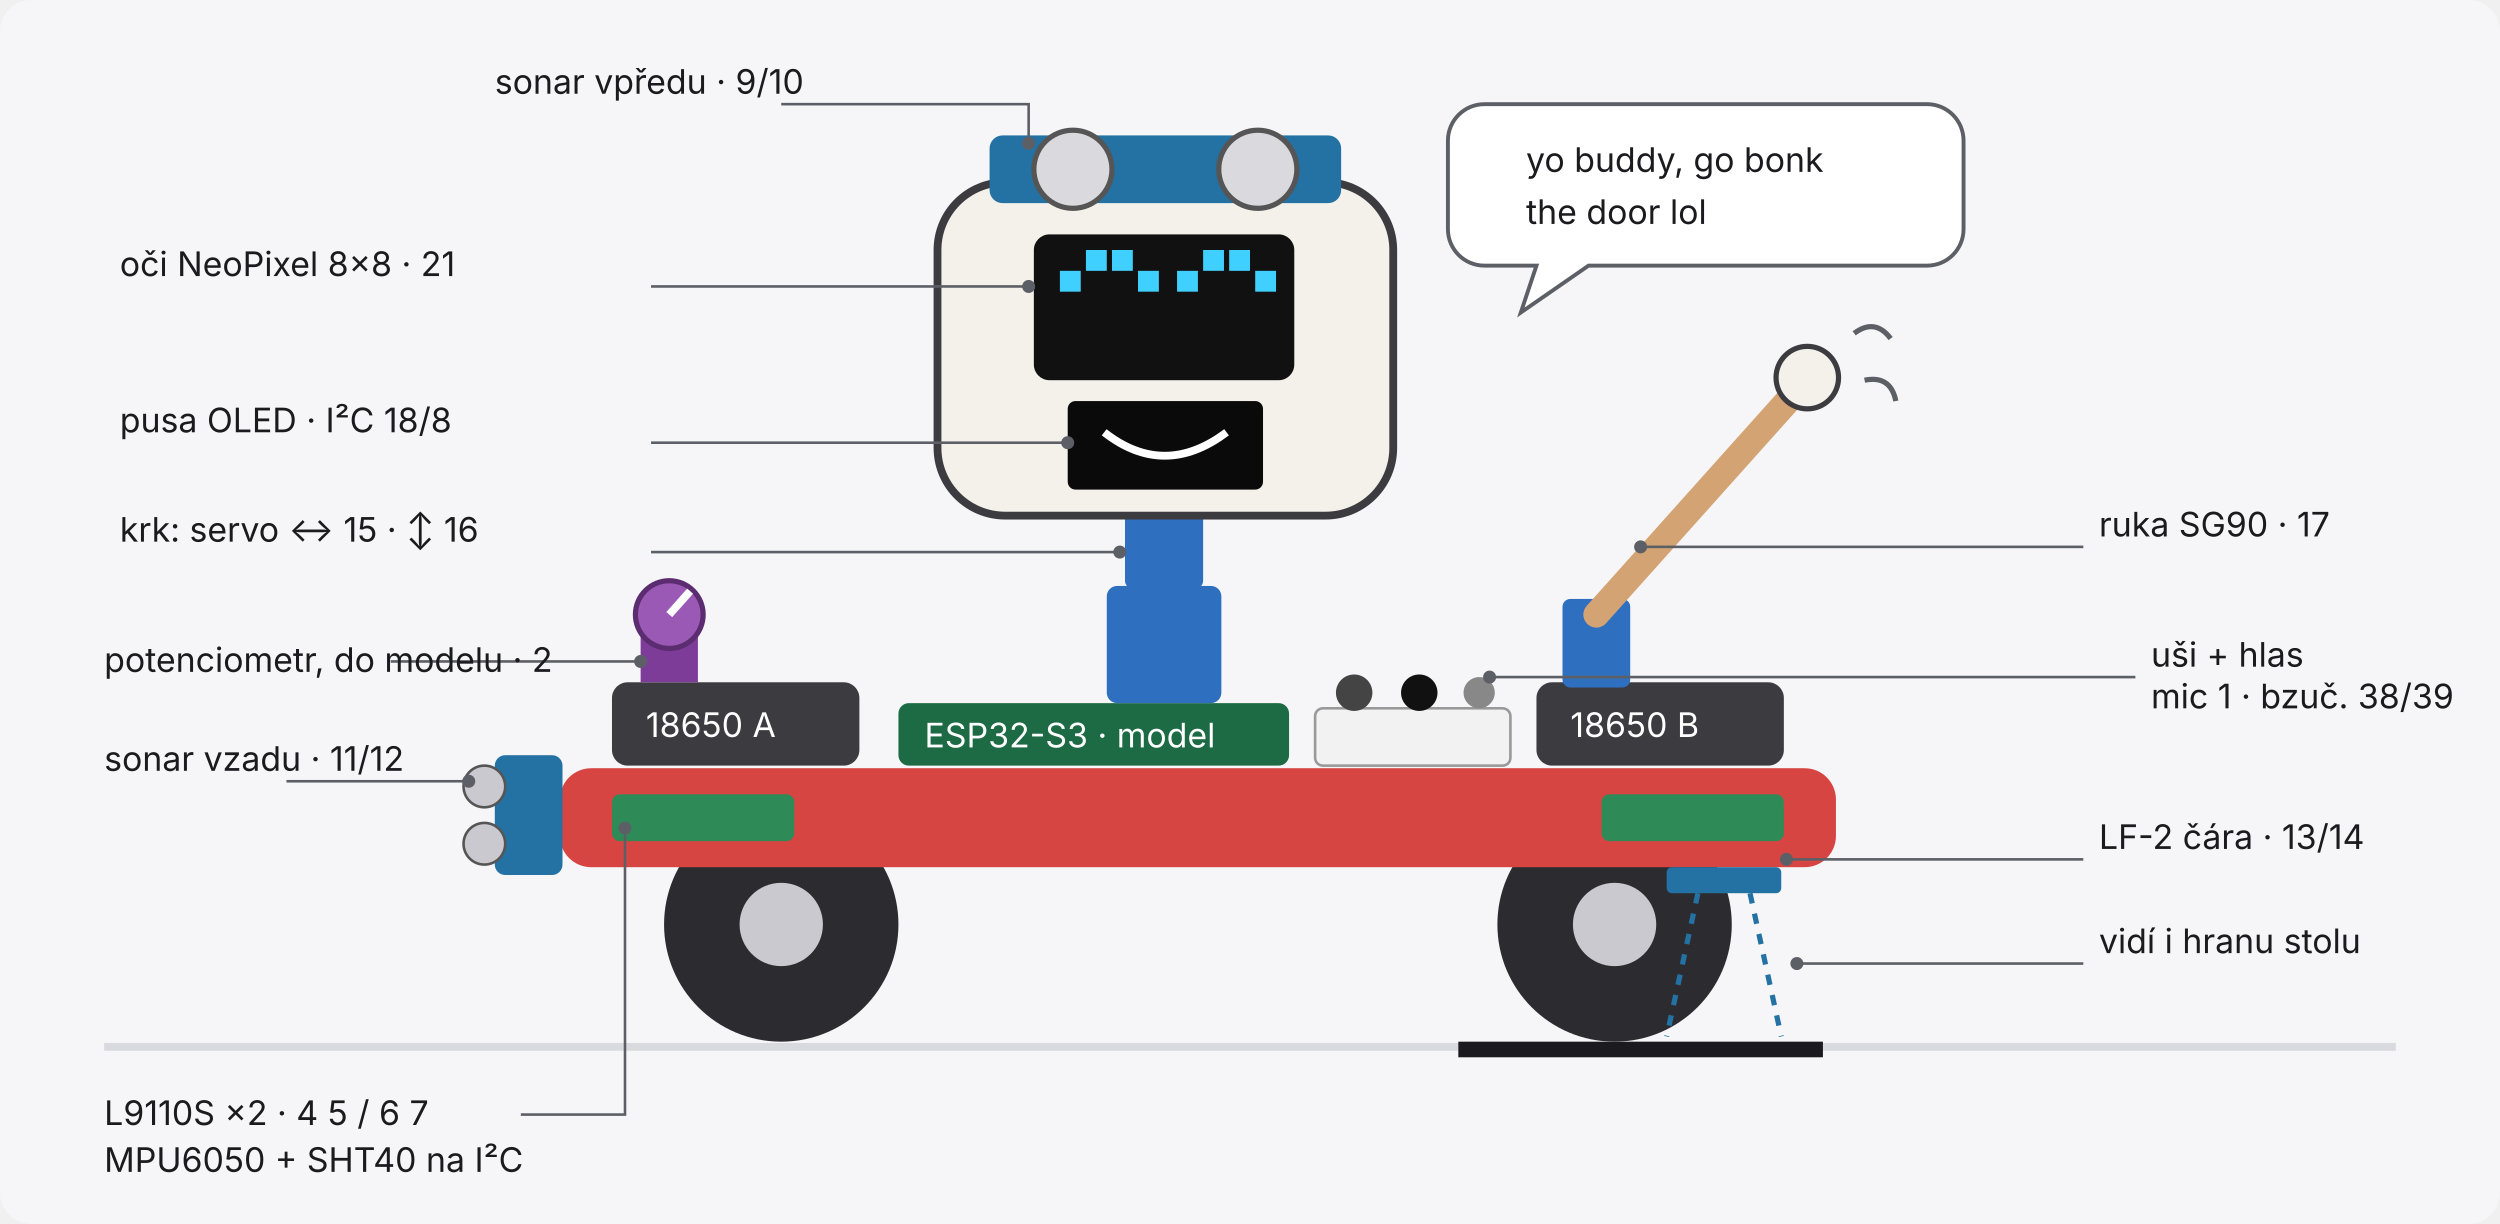
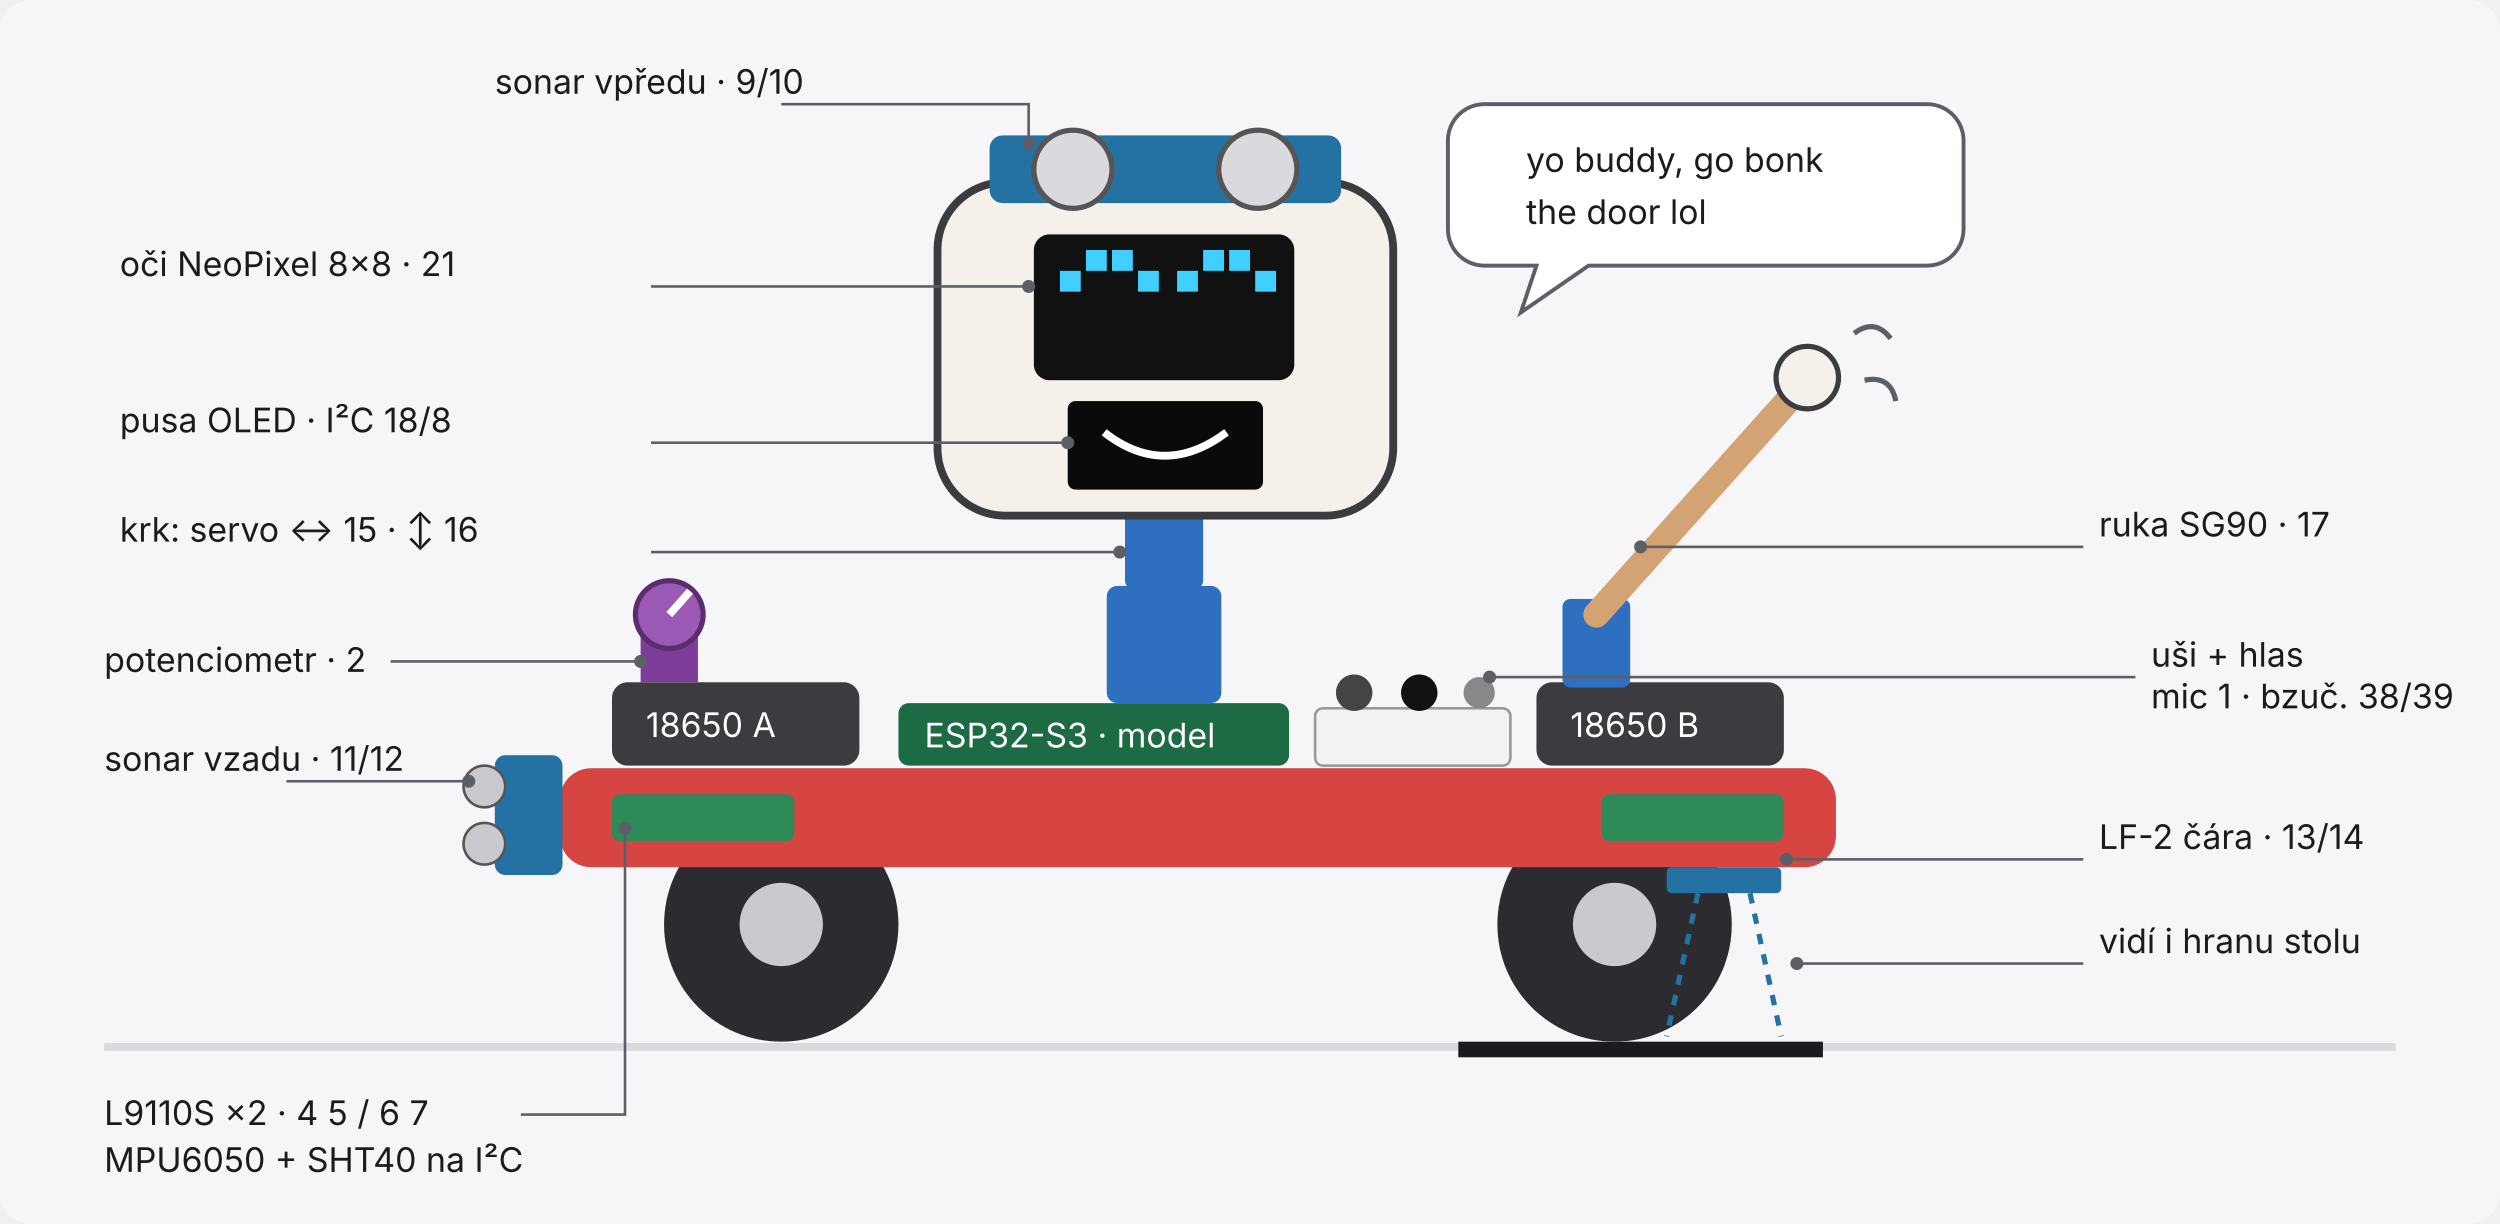
<svg xmlns="http://www.w3.org/2000/svg" viewBox="0 0 960 470" role="img" aria-label="Robot s popisky a piny">
  <rect width="960" height="470" rx="12" fill="#f6f6f8" />
  <style>text { fill:#1b1b1f; font:13px system-ui, -apple-system, Segoe UI, sans-serif; }</style>
  <defs>
    <marker id="dot" viewBox="0 0 6 6" refX="3" refY="3" markerWidth="5" markerHeight="5">
      <circle cx="3" cy="3" r="3" fill="#5d5f66" />
    </marker>
  </defs>
  <line x1="40" y1="402" x2="920" y2="402" stroke="#d9dade" stroke-width="3" />
  <rect x="560" y="400" width="140" height="6" fill="#1b1b1f" />
  <g>
    <circle cx="300" cy="355" r="45" fill="#2c2c30" />
    <circle cx="300" cy="355" r="16" fill="#c9c9cf" />
    <circle cx="620" cy="355" r="45" fill="#2c2c30" />
    <circle cx="620" cy="355" r="16" fill="#c9c9cf" />
  </g>
  <rect x="215" y="295" width="490" height="38" rx="12" fill="#d64541" />
  <rect x="235" y="305" width="70" height="18" rx="3" fill="#2e8b57" />
  <rect x="615" y="305" width="70" height="18" rx="3" fill="#2e8b57" />
  <rect x="640" y="333" width="44" height="10" rx="2" fill="#2471a3" />
  <path d="M652 343 L640 398 M672 343 L684 398" stroke="#2471a3" stroke-width="2" stroke-dasharray="4 4" />
  <rect x="190" y="290" width="26" height="46" rx="4" fill="#2471a3" />
  <circle cx="186" cy="302" r="8" fill="#c9c9cf" stroke="#555" />
  <circle cx="186" cy="324" r="8" fill="#c9c9cf" stroke="#555" />
  <rect x="235" y="262" width="95" height="32" rx="6" fill="#3b3b40" />
  <text x="248" y="283" style="fill:#fff">18650 A</text>
  <rect x="590" y="262" width="95" height="32" rx="6" fill="#3b3b40" />
  <text x="603" y="283" style="fill:#fff">18650 B</text>
  <rect x="345" y="270" width="150" height="24" rx="4" fill="#1d6b45" />
  <text x="355" y="287" style="fill:#fff">ESP32-S3 · model</text>
  <rect x="505" y="272" width="75" height="22" rx="3" fill="#f2f2f2" stroke="#999" />
  <rect x="246" y="244" width="22" height="18" fill="#7d3c98" />
  <circle cx="257" cy="236" r="13" fill="#9b59b6" stroke="#5b2c6f" stroke-width="2" />
  <line x1="257" y1="236" x2="265" y2="227" stroke="#fff" stroke-width="3" />
  <circle cx="520" cy="266" r="7" fill="#444" />
  <circle cx="545" cy="266" r="7" fill="#111" />
  <circle cx="568" cy="266" r="6" fill="#888" />
  <rect x="425" y="225" width="44" height="45" rx="4" fill="#2f6fbf" />
  <rect x="432" y="196" width="30" height="30" rx="3" fill="#2f6fbf" />
  <rect x="360" y="70" width="175" height="128" rx="26" fill="#f4f1ea" stroke="#3b3b40" stroke-width="3" />
  <rect x="380" y="52" width="135" height="26" rx="5" fill="#2471a3" />
  <circle cx="412" cy="65" r="15" fill="#d9d9de" stroke="#555" stroke-width="2" />
  <circle cx="483" cy="65" r="15" fill="#d9d9de" stroke="#555" stroke-width="2" />
  <rect x="397" y="90" width="100" height="56" rx="6" fill="#111" />
  <g fill="#3fd0ff">
    <rect x="407" y="104" width="8" height="8" />
    <rect x="417" y="96" width="8" height="8" />
    <rect x="427" y="96" width="8" height="8" />
    <rect x="437" y="104" width="8" height="8" />
    <rect x="452" y="104" width="8" height="8" />
    <rect x="462" y="96" width="8" height="8" />
    <rect x="472" y="96" width="8" height="8" />
    <rect x="482" y="104" width="8" height="8" />
  </g>
  <rect x="410" y="154" width="75" height="34" rx="3" fill="#0a0a0a" />
  <path d="M424 166 Q447 184 471 166" stroke="#fff" stroke-width="3" fill="none" />
  <rect x="600" y="230" width="26" height="34" rx="3" fill="#2f6fbf" />
  <line x1="613" y1="236" x2="690" y2="150" stroke="#d4a373" stroke-width="10" stroke-linecap="round" />
  <circle cx="694" cy="145" r="12" fill="#f4f1ea" stroke="#3b3b40" stroke-width="2" />
  <path d="M712 128 q8 -6 14 2 M716 146 q10 -2 12 8" stroke="#5d5f66" stroke-width="2" fill="none" />
  <path d="M570 40 h170 a14 14 0 0 1 14 14 v34 a14 14 0 0 1 -14 14 h-130 l-26 18 6 -18 h-20 a14 14 0 0 1 -14 -14 v-34 a14 14 0 0 1 14 -14z" fill="#ffffff" stroke="#5d5f66" stroke-width="1.5" />
  <text x="586" y="66">yo buddy, go bonk</text>
  <text x="586" y="86">the door lol</text>
  <g stroke="#5d5f66" stroke-width="1" marker-end="url(#dot)" fill="none">
    <path d="M300 40 H395 V55" />
    <path d="M250 110 H395" />
    <path d="M250 170 H410" />
    <path d="M250 212 H430" />
    <path d="M150 254 H246" />
    <path d="M110 300 H180" />
    <path d="M800 210 H630" />
    <path d="M820 260 H572" />
    <path d="M800 330 H686" />
    <path d="M800 370 H690" />
    <path d="M200 428 H240 V318" />
  </g>
  <g font-size="12">
    <text x="190" y="36">sonar vpředu · 9/10</text>
    <text x="46" y="106">oči NeoPixel 8×8 · 21</text>
    <text x="46" y="166">pusa OLED · I²C 18/8</text>
    <text x="46" y="208">krk: servo ↔ 15 · ↕ 16</text>
-     <text x="40" y="258">potenciometr, do modelu · 2</text>
+     <text x="40" y="258">potenciometr · 2</text>
    <text x="40" y="296">sonar vzadu · 11/12</text>
    <text x="806" y="206">ruka SG90 · 17</text>
    <text x="826" y="256">uši + hlas</text>
    <text x="826" y="272">mic 1 · bzuč. 38/39</text>
    <text x="806" y="326">LF-2 čára · 13/14</text>
    <text x="806" y="366">vidí i hranu stolu</text>
    <text x="40" y="432">L9110S ×2 · 4 5 / 6 7</text>
    <text x="40" y="450">MPU6050 + SHT40 na I²C</text>
  </g>
</svg>
